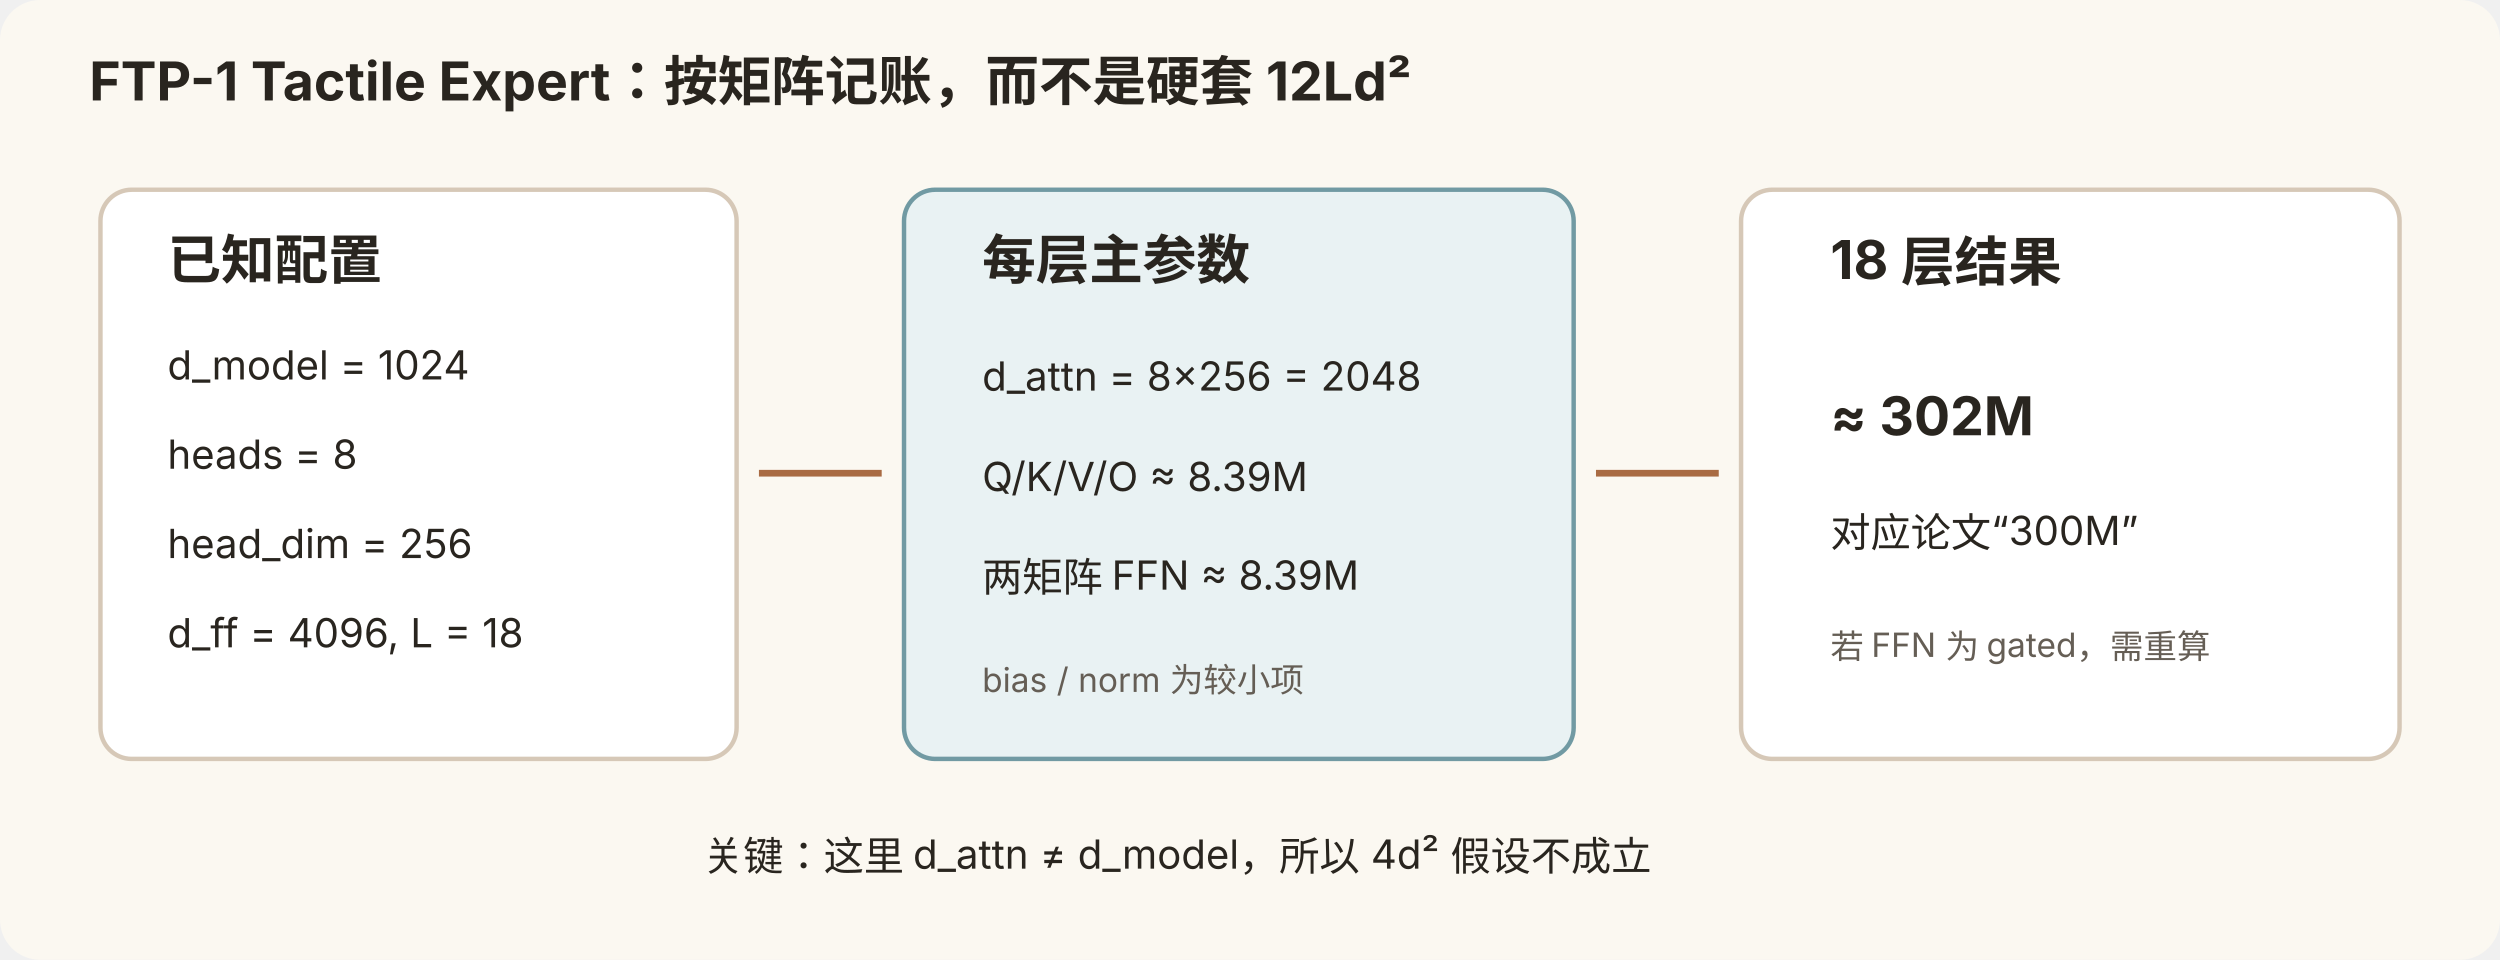
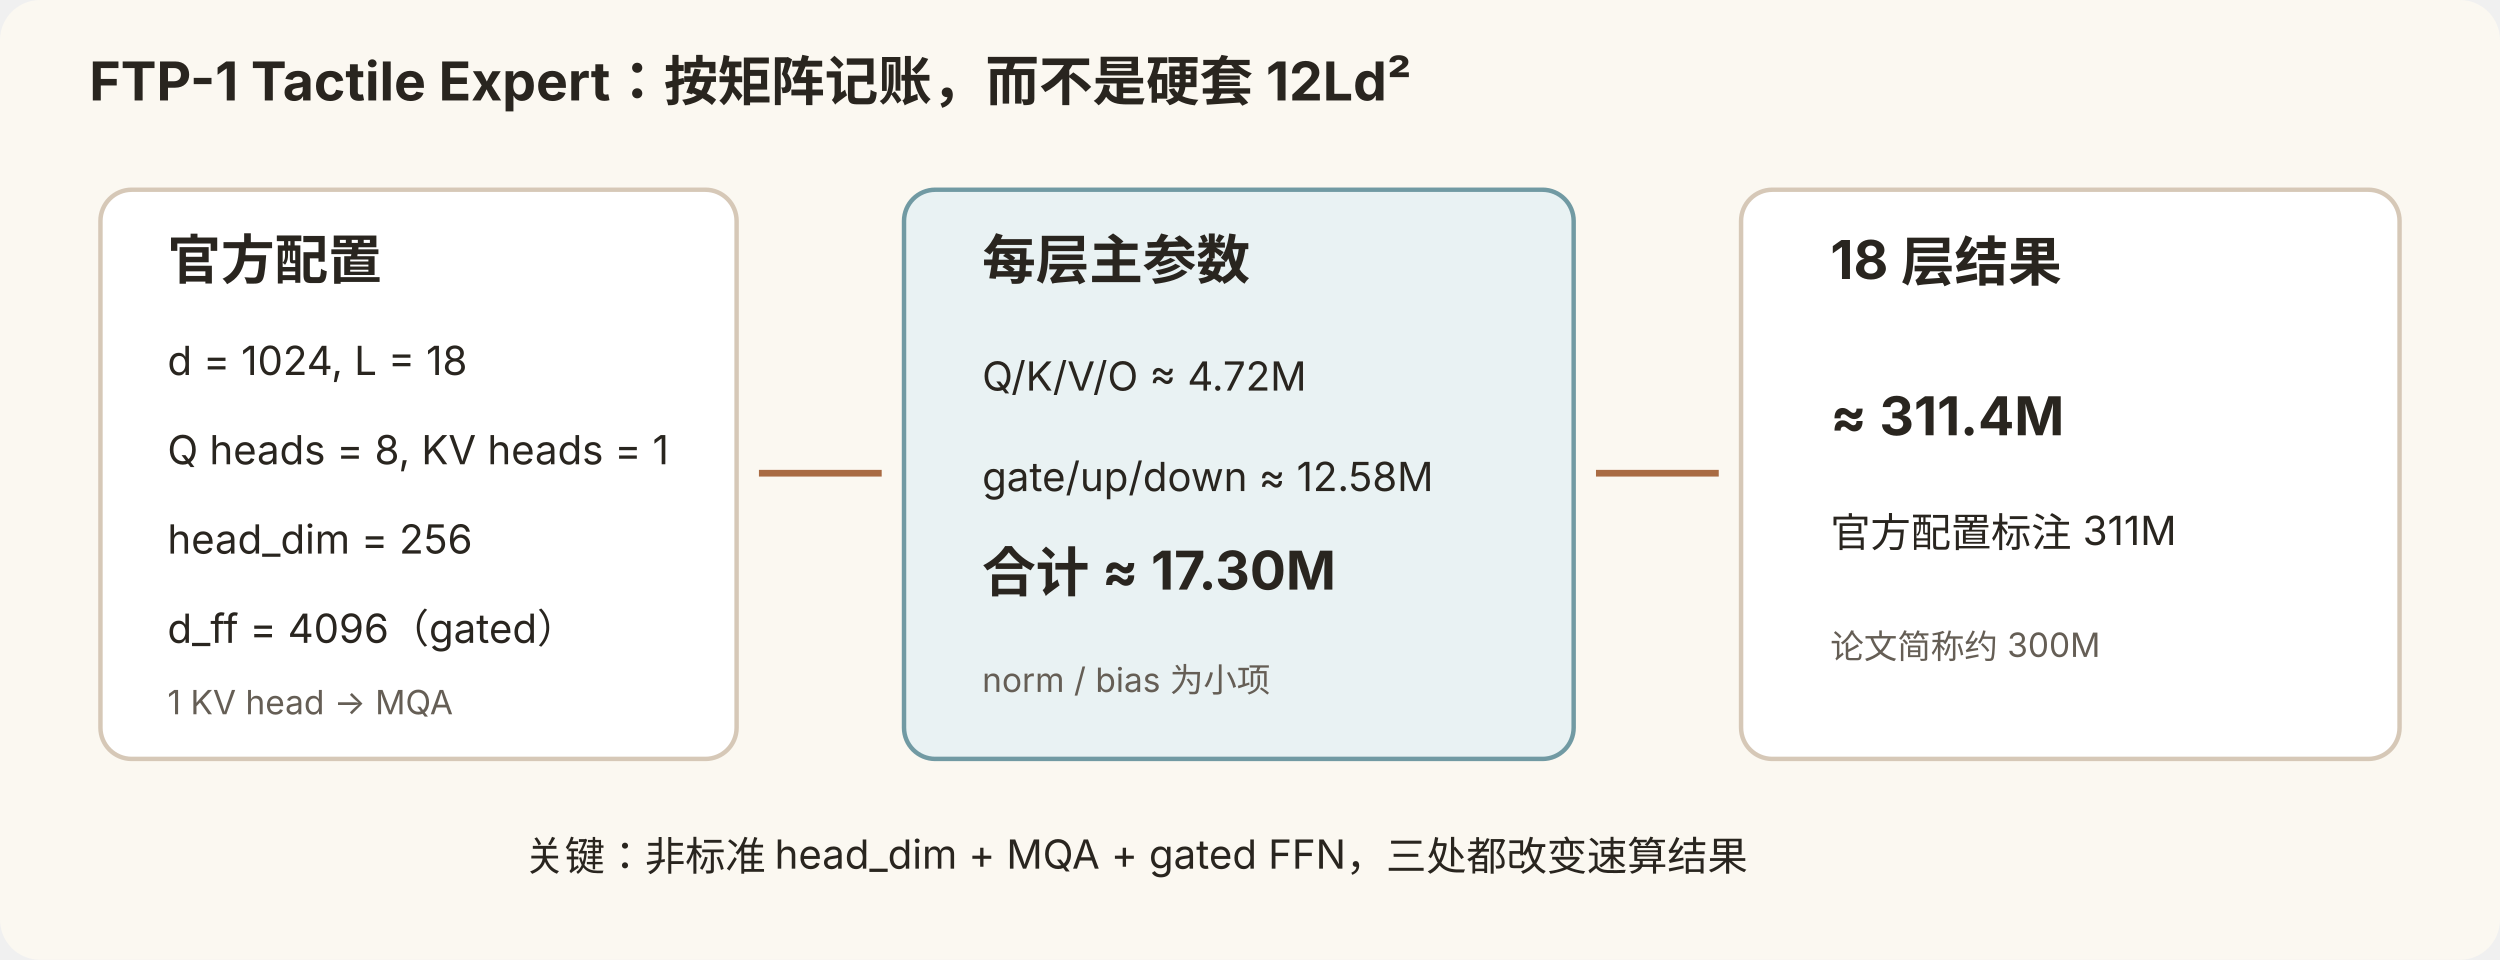
<svg xmlns="http://www.w3.org/2000/svg" width="1120" height="430" viewBox="0 0 1120 430">
  <rect width="1120" height="430" fill="#fbf8f1" rx="18" />
  <style>text{font-family:Inter,'Noto Sans SC',sans-serif;fill:#29251f}.h{font-size:24px;font-weight:700}.t{font-size:18px}.s{font-size:15px;fill:#655e55}.b{fill:#fff;stroke:#d6c8b7;stroke-width:2}.n{fill:#e9f2f3;stroke:#719aa3;stroke-width:2}.a{stroke:#a96b43;stroke-width:3}</style>
  <text x="40" y="45" class="h">FTP-1 Tactile Expert：按矩阵记账，而不是硬套 12Ld²</text>
  <rect class="b" x="45" y="85" width="285" height="255" rx="14" />
-   <text x="75" y="125" class="h">已知配置</text>
-   <text x="75" y="170" class="t">d_model = 1024</text>
-   <text x="75" y="210" class="t">heads = 8</text>
-   <text x="75" y="250" class="t">head_dim = 256</text>
-   <text x="75" y="290" class="t">d_ff = 4096, L = 18</text>
+   <text x="75" y="125" class="h">官方配置</text>
+   <text x="75" y="168" class="t">d = 1024, L = 18</text>
+   <text x="75" y="208" class="t">Q heads = 8, KV heads = 1</text>
+   <text x="75" y="248" class="t">head_dim = 256</text>
+   <text x="75" y="288" class="t">d_ff = 4096（gated）</text>
+   <text x="75" y="320" class="s">1 KV head → MQA</text>
  <rect class="n" x="405" y="85" width="300" height="255" rx="14" />
  <text x="440" y="125" class="h">每层主参数</text>
-   <text x="440" y="175" class="t">d_attn = 8×256 = 2048</text>
-   <text x="440" y="220" class="t">Q/K/V/O ≈ 8.39M</text>
-   <text x="440" y="265" class="t">两矩阵 FFN ≈ 8.39M</text>
-   <text x="440" y="310" class="s">bias / norm 为较小项</text>
+   <text x="440" y="175" class="t">Q/K/V/O ≈ 4.72M</text>
+   <text x="440" y="220" class="t">gate/up/down ≈ 12.58M</text>
+   <text x="440" y="265" class="h">合计 ≈ 17.30M</text>
+   <text x="440" y="310" class="s">norm / bias 为小项</text>
  <rect class="b" x="780" y="85" width="295" height="255" rx="14" />
  <text x="820" y="125" class="h">18 层结果</text>
-   <text x="820" y="195" class="h">≈ 302M</text>
-   <text x="820" y="245" class="t">对应论文“300M”</text>
-   <text x="820" y="295" class="s">若 FFN 为 gated，需重算</text>
+   <text x="820" y="195" class="h">≈ 311.4M</text>
+   <text x="820" y="245" class="t">官方配置标注 311M</text>
+   <text x="820" y="295" class="s">论文简称约 300M</text>
  <line class="a" x1="340" y1="212" x2="395" y2="212" />
  <line class="a" x1="715" y1="212" x2="770" y2="212" />
-   <text x="315" y="390" class="t">关键：这里 d_attn ≠ d_model，所以 4d² 假设不成立</text>
+   <text x="235" y="390" class="t">关键：非标准 head_dim + MQA + gated FFN，三处都改变速算结果</text>
</svg>
